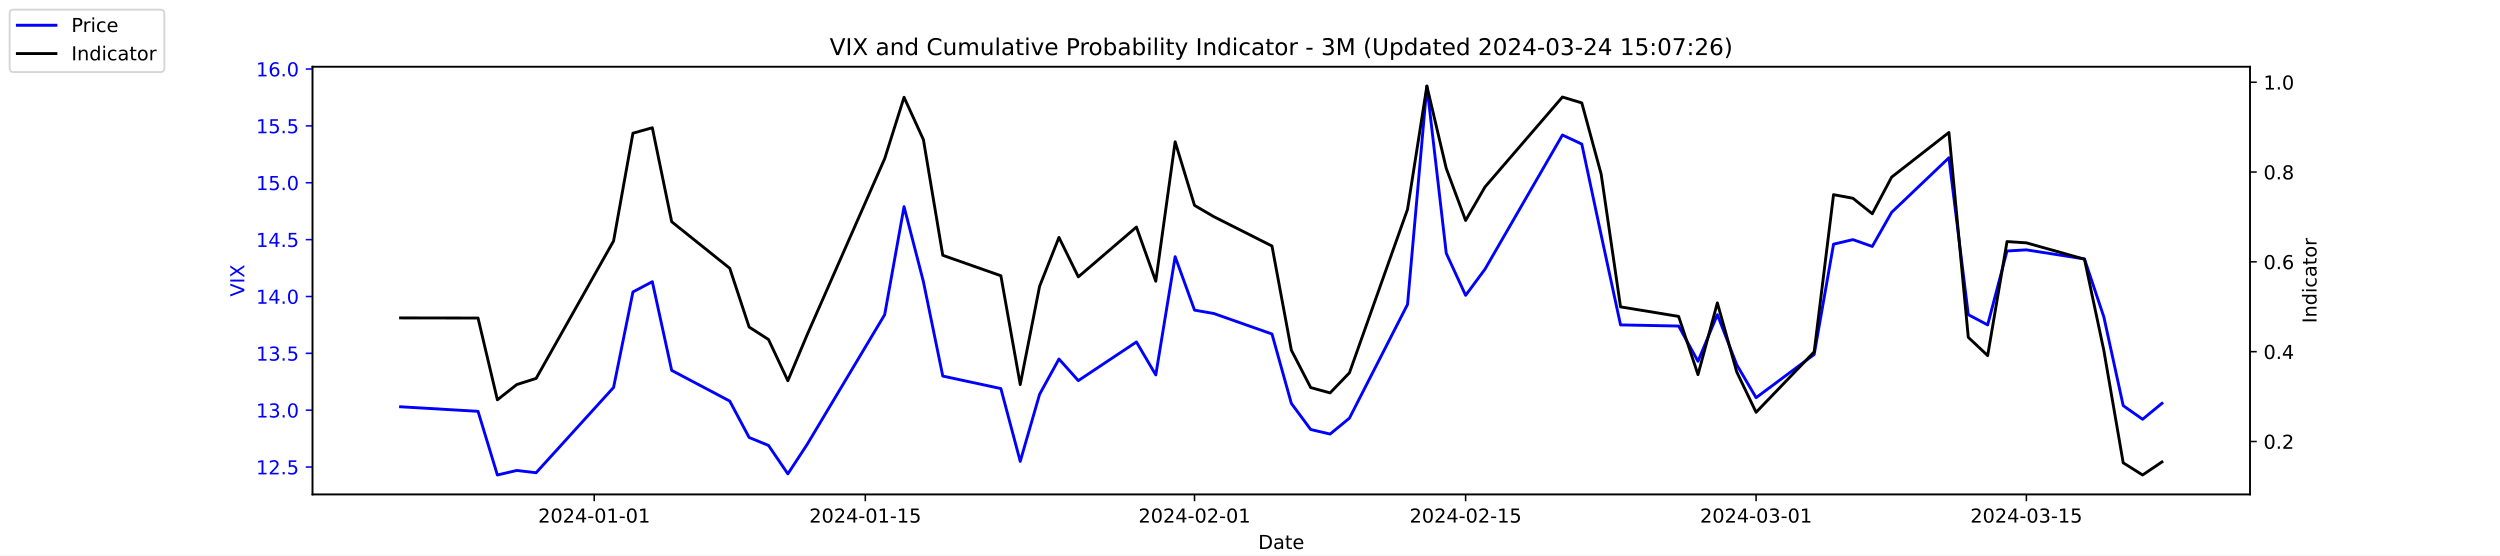
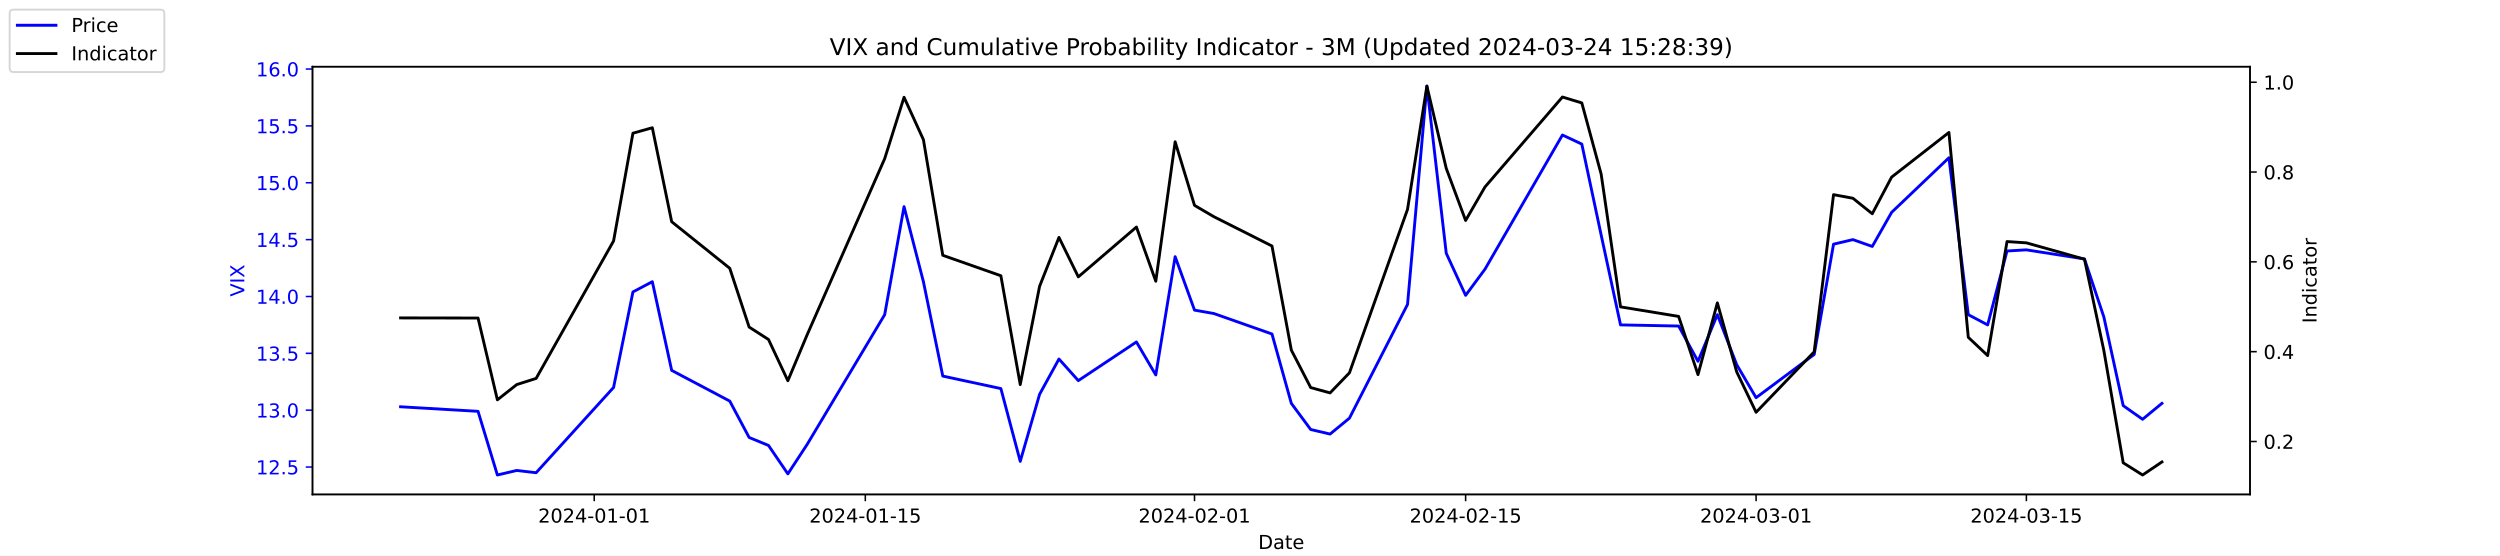
<svg xmlns="http://www.w3.org/2000/svg" xmlns:xlink="http://www.w3.org/1999/xlink" width="1296pt" height="288pt" viewBox="0 0 1296 288" version="1.1">
  <defs>
    <style type="text/css">*{stroke-linejoin: round; stroke-linecap: butt}</style>
  </defs>
  <g id="figure_1">
    <g id="patch_1">
      <path d="M 0 288  L 1296 288  L 1296 0  L 0 0  z " style="fill: #ffffff" />
    </g>
    <g id="axes_1">
      <g id="patch_2">
        <path d="M 162 256.32  L 1166.4 256.32  L 1166.4 34.56  L 162 34.56  z " style="fill: #ffffff" />
      </g>
      <g id="matplotlib.axis_1">
        <g id="xtick_1">
          <g id="line2d_1">
            <defs>
-               <path id="m51c2c0b594" d="M 0 0  L 0 3.5  " style="stroke: #000000; stroke-width: 0.8" />
+               <path id="m10d0d2187f" d="M 0 0  L 0 3.5  " style="stroke: #000000; stroke-width: 0.8" />
            </defs>
            <g>
-               <use xlink:href="#m51c2c0b594" x="308.04" y="256.32" style="stroke: #000000; stroke-width: 0.8" />
+               <use xlink:href="#m10d0d2187f" x="308.04" y="256.32" style="stroke: #000000; stroke-width: 0.8" />
            </g>
          </g>
          <g id="text_1">
            <g transform="translate(278.9824 270.9184) scale(0.1 -0.1)">
              <defs>
                <path id="DejaVuSans-32" d="M 1228 531  L 3431 531  L 3431 0  L 469 0  L 469 531  Q 828 903 1448 1529  Q 2069 2156 2228 2338  Q 2531 2678 2651 2914  Q 2772 3150 2772 3378  Q 2772 3750 2511 3984  Q 2250 4219 1831 4219  Q 1534 4219 1204 4116  Q 875 4013 500 3803  L 500 4441  Q 881 4594 1212 4672  Q 1544 4750 1819 4750  Q 2544 4750 2975 4387  Q 3406 4025 3406 3419  Q 3406 3131 3298 2873  Q 3191 2616 2906 2266  Q 2828 2175 2409 1742  Q 1991 1309 1228 531  z " transform="scale(0.015625)" />
                <path id="DejaVuSans-30" d="M 2034 4250  Q 1547 4250 1301 3770  Q 1056 3291 1056 2328  Q 1056 1369 1301 889  Q 1547 409 2034 409  Q 2525 409 2770 889  Q 3016 1369 3016 2328  Q 3016 3291 2770 3770  Q 2525 4250 2034 4250  z M 2034 4750  Q 2819 4750 3233 4129  Q 3647 3509 3647 2328  Q 3647 1150 3233 529  Q 2819 -91 2034 -91  Q 1250 -91 836 529  Q 422 1150 422 2328  Q 422 3509 836 4129  Q 1250 4750 2034 4750  z " transform="scale(0.015625)" />
                <path id="DejaVuSans-34" d="M 2419 4116  L 825 1625  L 2419 1625  L 2419 4116  z M 2253 4666  L 3047 4666  L 3047 1625  L 3713 1625  L 3713 1100  L 3047 1100  L 3047 0  L 2419 0  L 2419 1100  L 313 1100  L 313 1709  L 2253 4666  z " transform="scale(0.015625)" />
                <path id="DejaVuSans-2d" d="M 313 2009  L 1997 2009  L 1997 1497  L 313 1497  L 313 2009  z " transform="scale(0.015625)" />
                <path id="DejaVuSans-31" d="M 794 531  L 1825 531  L 1825 4091  L 703 3866  L 703 4441  L 1819 4666  L 2450 4666  L 2450 531  L 3481 531  L 3481 0  L 794 0  L 794 531  z " transform="scale(0.015625)" />
              </defs>
              <use xlink:href="#DejaVuSans-32" />
              <use xlink:href="#DejaVuSans-30" x="63.623" />
              <use xlink:href="#DejaVuSans-32" x="127.246" />
              <use xlink:href="#DejaVuSans-34" x="190.869" />
              <use xlink:href="#DejaVuSans-2d" x="254.492" />
              <use xlink:href="#DejaVuSans-30" x="290.576" />
              <use xlink:href="#DejaVuSans-31" x="354.199" />
              <use xlink:href="#DejaVuSans-2d" x="417.822" />
              <use xlink:href="#DejaVuSans-30" x="453.906" />
              <use xlink:href="#DejaVuSans-31" x="517.529" />
            </g>
          </g>
        </g>
        <g id="xtick_2">
          <g id="line2d_2">
            <g>
-               <use xlink:href="#m51c2c0b594" x="448.58" y="256.32" style="stroke: #000000; stroke-width: 0.8" />
+               <use xlink:href="#m10d0d2187f" x="448.58" y="256.32" style="stroke: #000000; stroke-width: 0.8" />
            </g>
          </g>
          <g id="text_2">
            <g transform="translate(419.5222 270.9184) scale(0.1 -0.1)">
              <defs>
                <path id="DejaVuSans-35" d="M 691 4666  L 3169 4666  L 3169 4134  L 1269 4134  L 1269 2991  Q 1406 3038 1543 3061  Q 1681 3084 1819 3084  Q 2600 3084 3056 2656  Q 3513 2228 3513 1497  Q 3513 744 3044 326  Q 2575 -91 1722 -91  Q 1428 -91 1123 -41  Q 819 9 494 109  L 494 744  Q 775 591 1075 516  Q 1375 441 1709 441  Q 2250 441 2565 725  Q 2881 1009 2881 1497  Q 2881 1984 2565 2268  Q 2250 2553 1709 2553  Q 1456 2553 1204 2497  Q 953 2441 691 2322  L 691 4666  z " transform="scale(0.015625)" />
              </defs>
              <use xlink:href="#DejaVuSans-32" />
              <use xlink:href="#DejaVuSans-30" x="63.623" />
              <use xlink:href="#DejaVuSans-32" x="127.246" />
              <use xlink:href="#DejaVuSans-34" x="190.869" />
              <use xlink:href="#DejaVuSans-2d" x="254.492" />
              <use xlink:href="#DejaVuSans-30" x="290.576" />
              <use xlink:href="#DejaVuSans-31" x="354.199" />
              <use xlink:href="#DejaVuSans-2d" x="417.822" />
              <use xlink:href="#DejaVuSans-31" x="453.906" />
              <use xlink:href="#DejaVuSans-35" x="517.529" />
            </g>
          </g>
        </g>
        <g id="xtick_3">
          <g id="line2d_3">
            <g>
-               <use xlink:href="#m51c2c0b594" x="619.236" y="256.32" style="stroke: #000000; stroke-width: 0.8" />
+               <use xlink:href="#m10d0d2187f" x="619.236" y="256.32" style="stroke: #000000; stroke-width: 0.8" />
            </g>
          </g>
          <g id="text_3">
            <g transform="translate(590.1778 270.9184) scale(0.1 -0.1)">
              <use xlink:href="#DejaVuSans-32" />
              <use xlink:href="#DejaVuSans-30" x="63.623" />
              <use xlink:href="#DejaVuSans-32" x="127.246" />
              <use xlink:href="#DejaVuSans-34" x="190.869" />
              <use xlink:href="#DejaVuSans-2d" x="254.492" />
              <use xlink:href="#DejaVuSans-30" x="290.576" />
              <use xlink:href="#DejaVuSans-32" x="354.199" />
              <use xlink:href="#DejaVuSans-2d" x="417.822" />
              <use xlink:href="#DejaVuSans-30" x="453.906" />
              <use xlink:href="#DejaVuSans-31" x="517.529" />
            </g>
          </g>
        </g>
        <g id="xtick_4">
          <g id="line2d_4">
            <g>
-               <use xlink:href="#m51c2c0b594" x="759.775" y="256.32" style="stroke: #000000; stroke-width: 0.8" />
+               <use xlink:href="#m10d0d2187f" x="759.775" y="256.32" style="stroke: #000000; stroke-width: 0.8" />
            </g>
          </g>
          <g id="text_4">
            <g transform="translate(730.7177 270.9184) scale(0.1 -0.1)">
              <use xlink:href="#DejaVuSans-32" />
              <use xlink:href="#DejaVuSans-30" x="63.623" />
              <use xlink:href="#DejaVuSans-32" x="127.246" />
              <use xlink:href="#DejaVuSans-34" x="190.869" />
              <use xlink:href="#DejaVuSans-2d" x="254.492" />
              <use xlink:href="#DejaVuSans-30" x="290.576" />
              <use xlink:href="#DejaVuSans-32" x="354.199" />
              <use xlink:href="#DejaVuSans-2d" x="417.822" />
              <use xlink:href="#DejaVuSans-31" x="453.906" />
              <use xlink:href="#DejaVuSans-35" x="517.529" />
            </g>
          </g>
        </g>
        <g id="xtick_5">
          <g id="line2d_5">
            <g>
-               <use xlink:href="#m51c2c0b594" x="910.354" y="256.32" style="stroke: #000000; stroke-width: 0.8" />
+               <use xlink:href="#m10d0d2187f" x="910.354" y="256.32" style="stroke: #000000; stroke-width: 0.8" />
            </g>
          </g>
          <g id="text_5">
            <g transform="translate(881.2961 270.9184) scale(0.1 -0.1)">
              <defs>
                <path id="DejaVuSans-33" d="M 2597 2516  Q 3050 2419 3304 2112  Q 3559 1806 3559 1356  Q 3559 666 3084 287  Q 2609 -91 1734 -91  Q 1441 -91 1130 -33  Q 819 25 488 141  L 488 750  Q 750 597 1062 519  Q 1375 441 1716 441  Q 2309 441 2620 675  Q 2931 909 2931 1356  Q 2931 1769 2642 2001  Q 2353 2234 1838 2234  L 1294 2234  L 1294 2753  L 1863 2753  Q 2328 2753 2575 2939  Q 2822 3125 2822 3475  Q 2822 3834 2567 4026  Q 2313 4219 1838 4219  Q 1578 4219 1281 4162  Q 984 4106 628 3988  L 628 4550  Q 988 4650 1302 4700  Q 1616 4750 1894 4750  Q 2613 4750 3031 4423  Q 3450 4097 3450 3541  Q 3450 3153 3228 2886  Q 3006 2619 2597 2516  z " transform="scale(0.015625)" />
              </defs>
              <use xlink:href="#DejaVuSans-32" />
              <use xlink:href="#DejaVuSans-30" x="63.623" />
              <use xlink:href="#DejaVuSans-32" x="127.246" />
              <use xlink:href="#DejaVuSans-34" x="190.869" />
              <use xlink:href="#DejaVuSans-2d" x="254.492" />
              <use xlink:href="#DejaVuSans-30" x="290.576" />
              <use xlink:href="#DejaVuSans-33" x="354.199" />
              <use xlink:href="#DejaVuSans-2d" x="417.822" />
              <use xlink:href="#DejaVuSans-30" x="453.906" />
              <use xlink:href="#DejaVuSans-31" x="517.529" />
            </g>
          </g>
        </g>
        <g id="xtick_6">
          <g id="line2d_6">
            <g>
-               <use xlink:href="#m51c2c0b594" x="1050.476" y="256.32" style="stroke: #000000; stroke-width: 0.8" />
+               <use xlink:href="#m10d0d2187f" x="1050.476" y="256.32" style="stroke: #000000; stroke-width: 0.8" />
            </g>
          </g>
          <g id="text_6">
            <g transform="translate(1021.418 270.9184) scale(0.1 -0.1)">
              <use xlink:href="#DejaVuSans-32" />
              <use xlink:href="#DejaVuSans-30" x="63.623" />
              <use xlink:href="#DejaVuSans-32" x="127.246" />
              <use xlink:href="#DejaVuSans-34" x="190.869" />
              <use xlink:href="#DejaVuSans-2d" x="254.492" />
              <use xlink:href="#DejaVuSans-30" x="290.576" />
              <use xlink:href="#DejaVuSans-33" x="354.199" />
              <use xlink:href="#DejaVuSans-2d" x="417.822" />
              <use xlink:href="#DejaVuSans-31" x="453.906" />
              <use xlink:href="#DejaVuSans-35" x="517.529" />
            </g>
          </g>
        </g>
        <g id="text_7">
          <g transform="translate(652.2492 284.5966) scale(0.1 -0.1)">
            <defs>
              <path id="DejaVuSans-44" d="M 1259 4147  L 1259 519  L 2022 519  Q 2988 519 3436 956  Q 3884 1394 3884 2338  Q 3884 3275 3436 3711  Q 2988 4147 2022 4147  L 1259 4147  z M 628 4666  L 1925 4666  Q 3281 4666 3915 4102  Q 4550 3538 4550 2338  Q 4550 1131 3912 565  Q 3275 0 1925 0  L 628 0  L 628 4666  z " transform="scale(0.015625)" />
              <path id="DejaVuSans-61" d="M 2194 1759  Q 1497 1759 1228 1600  Q 959 1441 959 1056  Q 959 750 1161 570  Q 1363 391 1709 391  Q 2188 391 2477 730  Q 2766 1069 2766 1631  L 2766 1759  L 2194 1759  z M 3341 1997  L 3341 0  L 2766 0  L 2766 531  Q 2569 213 2275 61  Q 1981 -91 1556 -91  Q 1019 -91 701 211  Q 384 513 384 1019  Q 384 1609 779 1909  Q 1175 2209 1959 2209  L 2766 2209  L 2766 2266  Q 2766 2663 2505 2880  Q 2244 3097 1772 3097  Q 1472 3097 1187 3025  Q 903 2953 641 2809  L 641 3341  Q 956 3463 1253 3523  Q 1550 3584 1831 3584  Q 2591 3584 2966 3190  Q 3341 2797 3341 1997  z " transform="scale(0.015625)" />
              <path id="DejaVuSans-74" d="M 1172 4494  L 1172 3500  L 2356 3500  L 2356 3053  L 1172 3053  L 1172 1153  Q 1172 725 1289 603  Q 1406 481 1766 481  L 2356 481  L 2356 0  L 1766 0  Q 1100 0 847 248  Q 594 497 594 1153  L 594 3053  L 172 3053  L 172 3500  L 594 3500  L 594 4494  L 1172 4494  z " transform="scale(0.015625)" />
              <path id="DejaVuSans-65" d="M 3597 1894  L 3597 1613  L 953 1613  Q 991 1019 1311 708  Q 1631 397 2203 397  Q 2534 397 2845 478  Q 3156 559 3463 722  L 3463 178  Q 3153 47 2828 -22  Q 2503 -91 2169 -91  Q 1331 -91 842 396  Q 353 884 353 1716  Q 353 2575 817 3079  Q 1281 3584 2069 3584  Q 2775 3584 3186 3129  Q 3597 2675 3597 1894  z M 3022 2063  Q 3016 2534 2758 2815  Q 2500 3097 2075 3097  Q 1594 3097 1305 2825  Q 1016 2553 972 2059  L 3022 2063  z " transform="scale(0.015625)" />
            </defs>
            <use xlink:href="#DejaVuSans-44" />
            <use xlink:href="#DejaVuSans-61" x="77.002" />
            <use xlink:href="#DejaVuSans-74" x="138.281" />
            <use xlink:href="#DejaVuSans-65" x="177.49" />
          </g>
        </g>
      </g>
      <g id="matplotlib.axis_2">
        <g id="ytick_1">
          <g id="line2d_7">
            <defs>
-               <path id="m6d474b24d9" d="M 0 0  L -3.5 0  " style="stroke: #0000ff; stroke-width: 0.8" />
+               <path id="mc0457755f4" d="M 0 0  L -3.5 0  " style="stroke: #0000ff; stroke-width: 0.8" />
            </defs>
            <g>
-               <use xlink:href="#m6d474b24d9" x="162" y="242.114" style="fill: #0000ff; stroke: #0000ff; stroke-width: 0.8" />
+               <use xlink:href="#mc0457755f4" x="162" y="242.114" style="fill: #0000ff; stroke: #0000ff; stroke-width: 0.8" />
            </g>
          </g>
          <g id="text_8">
            <g style="fill: #0000ff" transform="translate(132.7344 245.9129) scale(0.1 -0.1)">
              <defs>
                <path id="DejaVuSans-2e" d="M 684 794  L 1344 794  L 1344 0  L 684 0  L 684 794  z " transform="scale(0.015625)" />
              </defs>
              <use xlink:href="#DejaVuSans-31" />
              <use xlink:href="#DejaVuSans-32" x="63.623" />
              <use xlink:href="#DejaVuSans-2e" x="127.246" />
              <use xlink:href="#DejaVuSans-35" x="159.033" />
            </g>
          </g>
        </g>
        <g id="ytick_2">
          <g id="line2d_8">
            <g>
-               <use xlink:href="#m6d474b24d9" x="162" y="212.64" style="fill: #0000ff; stroke: #0000ff; stroke-width: 0.8" />
+               <use xlink:href="#mc0457755f4" x="162" y="212.64" style="fill: #0000ff; stroke: #0000ff; stroke-width: 0.8" />
            </g>
          </g>
          <g id="text_9">
            <g style="fill: #0000ff" transform="translate(132.7344 216.4392) scale(0.1 -0.1)">
              <use xlink:href="#DejaVuSans-31" />
              <use xlink:href="#DejaVuSans-33" x="63.623" />
              <use xlink:href="#DejaVuSans-2e" x="127.246" />
              <use xlink:href="#DejaVuSans-30" x="159.033" />
            </g>
          </g>
        </g>
        <g id="ytick_3">
          <g id="line2d_9">
            <g>
-               <use xlink:href="#m6d474b24d9" x="162" y="183.166" style="fill: #0000ff; stroke: #0000ff; stroke-width: 0.8" />
+               <use xlink:href="#mc0457755f4" x="162" y="183.166" style="fill: #0000ff; stroke: #0000ff; stroke-width: 0.8" />
            </g>
          </g>
          <g id="text_10">
            <g style="fill: #0000ff" transform="translate(132.7344 186.9656) scale(0.1 -0.1)">
              <use xlink:href="#DejaVuSans-31" />
              <use xlink:href="#DejaVuSans-33" x="63.623" />
              <use xlink:href="#DejaVuSans-2e" x="127.246" />
              <use xlink:href="#DejaVuSans-35" x="159.033" />
            </g>
          </g>
        </g>
        <g id="ytick_4">
          <g id="line2d_10">
            <g>
-               <use xlink:href="#m6d474b24d9" x="162" y="153.693" style="fill: #0000ff; stroke: #0000ff; stroke-width: 0.8" />
+               <use xlink:href="#mc0457755f4" x="162" y="153.693" style="fill: #0000ff; stroke: #0000ff; stroke-width: 0.8" />
            </g>
          </g>
          <g id="text_11">
            <g style="fill: #0000ff" transform="translate(132.7344 157.4919) scale(0.1 -0.1)">
              <use xlink:href="#DejaVuSans-31" />
              <use xlink:href="#DejaVuSans-34" x="63.623" />
              <use xlink:href="#DejaVuSans-2e" x="127.246" />
              <use xlink:href="#DejaVuSans-30" x="159.033" />
            </g>
          </g>
        </g>
        <g id="ytick_5">
          <g id="line2d_11">
            <g>
-               <use xlink:href="#m6d474b24d9" x="162" y="124.219" style="fill: #0000ff; stroke: #0000ff; stroke-width: 0.8" />
+               <use xlink:href="#mc0457755f4" x="162" y="124.219" style="fill: #0000ff; stroke: #0000ff; stroke-width: 0.8" />
            </g>
          </g>
          <g id="text_12">
            <g style="fill: #0000ff" transform="translate(132.7344 128.0182) scale(0.1 -0.1)">
              <use xlink:href="#DejaVuSans-31" />
              <use xlink:href="#DejaVuSans-34" x="63.623" />
              <use xlink:href="#DejaVuSans-2e" x="127.246" />
              <use xlink:href="#DejaVuSans-35" x="159.033" />
            </g>
          </g>
        </g>
        <g id="ytick_6">
          <g id="line2d_12">
            <g>
-               <use xlink:href="#m6d474b24d9" x="162" y="94.745" style="fill: #0000ff; stroke: #0000ff; stroke-width: 0.8" />
+               <use xlink:href="#mc0457755f4" x="162" y="94.745" style="fill: #0000ff; stroke: #0000ff; stroke-width: 0.8" />
            </g>
          </g>
          <g id="text_13">
            <g style="fill: #0000ff" transform="translate(132.7344 98.5445) scale(0.1 -0.1)">
              <use xlink:href="#DejaVuSans-31" />
              <use xlink:href="#DejaVuSans-35" x="63.623" />
              <use xlink:href="#DejaVuSans-2e" x="127.246" />
              <use xlink:href="#DejaVuSans-30" x="159.033" />
            </g>
          </g>
        </g>
        <g id="ytick_7">
          <g id="line2d_13">
            <g>
-               <use xlink:href="#m6d474b24d9" x="162" y="65.272" style="fill: #0000ff; stroke: #0000ff; stroke-width: 0.8" />
+               <use xlink:href="#mc0457755f4" x="162" y="65.272" style="fill: #0000ff; stroke: #0000ff; stroke-width: 0.8" />
            </g>
          </g>
          <g id="text_14">
            <g style="fill: #0000ff" transform="translate(132.7344 69.07082) scale(0.1 -0.1)">
              <use xlink:href="#DejaVuSans-31" />
              <use xlink:href="#DejaVuSans-35" x="63.623" />
              <use xlink:href="#DejaVuSans-2e" x="127.246" />
              <use xlink:href="#DejaVuSans-35" x="159.033" />
            </g>
          </g>
        </g>
        <g id="ytick_8">
          <g id="line2d_14">
            <g>
-               <use xlink:href="#m6d474b24d9" x="162" y="35.798" style="fill: #0000ff; stroke: #0000ff; stroke-width: 0.8" />
+               <use xlink:href="#mc0457755f4" x="162" y="35.798" style="fill: #0000ff; stroke: #0000ff; stroke-width: 0.8" />
            </g>
          </g>
          <g id="text_15">
            <g style="fill: #0000ff" transform="translate(132.7344 39.59714) scale(0.1 -0.1)">
              <defs>
                <path id="DejaVuSans-36" d="M 2113 2584  Q 1688 2584 1439 2293  Q 1191 2003 1191 1497  Q 1191 994 1439 701  Q 1688 409 2113 409  Q 2538 409 2786 701  Q 3034 994 3034 1497  Q 3034 2003 2786 2293  Q 2538 2584 2113 2584  z M 3366 4563  L 3366 3988  Q 3128 4100 2886 4159  Q 2644 4219 2406 4219  Q 1781 4219 1451 3797  Q 1122 3375 1075 2522  Q 1259 2794 1537 2939  Q 1816 3084 2150 3084  Q 2853 3084 3261 2657  Q 3669 2231 3669 1497  Q 3669 778 3244 343  Q 2819 -91 2113 -91  Q 1303 -91 875 529  Q 447 1150 447 2328  Q 447 3434 972 4092  Q 1497 4750 2381 4750  Q 2619 4750 2861 4703  Q 3103 4656 3366 4563  z " transform="scale(0.015625)" />
              </defs>
              <use xlink:href="#DejaVuSans-31" />
              <use xlink:href="#DejaVuSans-36" x="63.623" />
              <use xlink:href="#DejaVuSans-2e" x="127.246" />
              <use xlink:href="#DejaVuSans-30" x="159.033" />
            </g>
          </g>
        </g>
        <g id="text_16">
          <g style="fill: #0000ff" transform="translate(126.6547 153.7603) rotate(-90) scale(0.1 -0.1)">
            <defs>
              <path id="DejaVuSans-56" d="M 1831 0  L 50 4666  L 709 4666  L 2188 738  L 3669 4666  L 4325 4666  L 2547 0  L 1831 0  z " transform="scale(0.015625)" />
              <path id="DejaVuSans-49" d="M 628 4666  L 1259 4666  L 1259 0  L 628 0  L 628 4666  z " transform="scale(0.015625)" />
              <path id="DejaVuSans-58" d="M 403 4666  L 1081 4666  L 2241 2931  L 3406 4666  L 4084 4666  L 2584 2425  L 4184 0  L 3506 0  L 2194 1984  L 872 0  L 191 0  L 1856 2491  L 403 4666  z " transform="scale(0.015625)" />
            </defs>
            <use xlink:href="#DejaVuSans-56" />
            <use xlink:href="#DejaVuSans-49" x="68.408" />
            <use xlink:href="#DejaVuSans-58" x="97.9" />
          </g>
        </g>
      </g>
      <g id="line2d_15">
-         <path d="M 207.655 210.872  L 247.809 213.23  L 257.847 246.24  L 267.886 243.882  L 277.924 245.061  L 318.079 200.851  L 328.117 151.335  L 338.156 146.029  L 348.194 192.008  L 378.31 207.924  L 388.349 226.787  L 398.387 230.914  L 408.426 245.651  L 418.464 230.324  L 458.619 163.124  L 468.657 107.124  L 478.696 146.029  L 488.734 194.956  L 518.85 201.44  L 528.889 239.166  L 538.927 204.387  L 548.966 186.114  L 559.004 197.314  L 589.12 177.272  L 599.158 194.366  L 609.197 133.061  L 619.236 160.766  L 629.274 162.535  L 659.39 173.145  L 669.428 209.103  L 679.467 222.661  L 689.506 225.019  L 699.544 216.766  L 729.66 157.819  L 739.698 44.64  L 749.737 131.293  L 759.775 153.103  L 769.814 139.545  L 809.968 69.987  L 820.007 74.703  L 830.045 121.861  L 840.084 168.429  L 870.2 169.019  L 880.238 187.293  L 890.277 163.124  L 900.315 189.061  L 910.354 206.156  L 940.47 183.756  L 950.508 126.577  L 960.547 124.219  L 970.585 127.756  L 980.624 110.072  L 1010.321 81.777  L 1020.36 163.124  L 1030.398 168.429  L 1040.437 130.114  L 1050.476 129.524  L 1080.591 134.24  L 1090.63 164.303  L 1100.668 210.282  L 1110.707 217.356  L 1120.745 209.103  " clip-path="url(#p64a137b10e)" style="fill: none; stroke: #0000ff; stroke-width: 1.5; stroke-linecap: square" />
+         <path d="M 207.655 210.872  L 247.809 213.23  L 257.847 246.24  L 267.886 243.882  L 277.924 245.061  L 318.079 200.851  L 328.117 151.335  L 338.156 146.029  L 348.194 192.008  L 378.31 207.924  L 388.349 226.787  L 398.387 230.914  L 408.426 245.651  L 418.464 230.324  L 458.619 163.124  L 468.657 107.124  L 478.696 146.029  L 488.734 194.956  L 518.85 201.44  L 528.889 239.166  L 538.927 204.387  L 548.966 186.114  L 559.004 197.314  L 589.12 177.272  L 599.158 194.366  L 609.197 133.061  L 619.236 160.766  L 629.274 162.535  L 659.39 173.145  L 669.428 209.103  L 679.467 222.661  L 689.506 225.019  L 699.544 216.766  L 729.66 157.819  L 739.698 44.64  L 749.737 131.293  L 759.775 153.103  L 769.814 139.545  L 809.968 69.987  L 820.007 74.703  L 830.045 121.861  L 840.084 168.429  L 870.2 169.019  L 880.238 187.293  L 890.277 163.124  L 900.315 189.061  L 910.354 206.156  L 940.47 183.756  L 950.508 126.577  L 960.547 124.219  L 970.585 127.756  L 980.624 110.072  L 1010.321 81.777  L 1020.36 163.124  L 1030.398 168.429  L 1040.437 130.114  L 1050.476 129.524  L 1080.591 134.24  L 1090.63 164.303  L 1100.668 210.282  L 1110.707 217.356  L 1120.745 209.103  " clip-path="url(#p6d817f149a)" style="fill: none; stroke: #0000ff; stroke-width: 1.5; stroke-linecap: square" />
      </g>
      <g id="patch_3">
        <path d="M 162 256.32  L 162 34.56  " style="fill: none; stroke: #000000; stroke-width: 0.8; stroke-linejoin: miter; stroke-linecap: square" />
      </g>
      <g id="patch_4">
        <path d="M 1166.4 256.32  L 1166.4 34.56  " style="fill: none; stroke: #000000; stroke-width: 0.8; stroke-linejoin: miter; stroke-linecap: square" />
      </g>
      <g id="patch_5">
        <path d="M 162 256.32  L 1166.4 256.32  " style="fill: none; stroke: #000000; stroke-width: 0.8; stroke-linejoin: miter; stroke-linecap: square" />
      </g>
      <g id="patch_6">
        <path d="M 162 34.56  L 1166.4 34.56  " style="fill: none; stroke: #000000; stroke-width: 0.8; stroke-linejoin: miter; stroke-linecap: square" />
      </g>
    </g>
    <g id="axes_2">
      <g id="matplotlib.axis_3">
        <g id="ytick_9">
          <g id="line2d_16">
            <defs>
-               <path id="m6a8620c539" d="M 0 0  L 3.5 0  " style="stroke: #000000; stroke-width: 0.8" />
+               <path id="mb90a4ad8b2" d="M 0 0  L 3.5 0  " style="stroke: #000000; stroke-width: 0.8" />
            </defs>
            <g>
-               <use xlink:href="#m6a8620c539" x="1166.4" y="228.861" style="stroke: #000000; stroke-width: 0.8" />
+               <use xlink:href="#mb90a4ad8b2" x="1166.4" y="228.861" style="stroke: #000000; stroke-width: 0.8" />
            </g>
          </g>
          <g id="text_17">
            <g transform="translate(1173.4 232.6604) scale(0.1 -0.1)">
              <use xlink:href="#DejaVuSans-30" />
              <use xlink:href="#DejaVuSans-2e" x="63.623" />
              <use xlink:href="#DejaVuSans-32" x="95.41" />
            </g>
          </g>
        </g>
        <g id="ytick_10">
          <g id="line2d_17">
            <g>
-               <use xlink:href="#m6a8620c539" x="1166.4" y="182.303" style="stroke: #000000; stroke-width: 0.8" />
+               <use xlink:href="#mb90a4ad8b2" x="1166.4" y="182.303" style="stroke: #000000; stroke-width: 0.8" />
            </g>
          </g>
          <g id="text_18">
            <g transform="translate(1173.4 186.1018) scale(0.1 -0.1)">
              <use xlink:href="#DejaVuSans-30" />
              <use xlink:href="#DejaVuSans-2e" x="63.623" />
              <use xlink:href="#DejaVuSans-34" x="95.41" />
            </g>
          </g>
        </g>
        <g id="ytick_11">
          <g id="line2d_18">
            <g>
-               <use xlink:href="#m6a8620c539" x="1166.4" y="135.744" style="stroke: #000000; stroke-width: 0.8" />
+               <use xlink:href="#mb90a4ad8b2" x="1166.4" y="135.744" style="stroke: #000000; stroke-width: 0.8" />
            </g>
          </g>
          <g id="text_19">
            <g transform="translate(1173.4 139.5431) scale(0.1 -0.1)">
              <use xlink:href="#DejaVuSans-30" />
              <use xlink:href="#DejaVuSans-2e" x="63.623" />
              <use xlink:href="#DejaVuSans-36" x="95.41" />
            </g>
          </g>
        </g>
        <g id="ytick_12">
          <g id="line2d_19">
            <g>
-               <use xlink:href="#m6a8620c539" x="1166.4" y="89.185" style="stroke: #000000; stroke-width: 0.8" />
+               <use xlink:href="#mb90a4ad8b2" x="1166.4" y="89.185" style="stroke: #000000; stroke-width: 0.8" />
            </g>
          </g>
          <g id="text_20">
            <g transform="translate(1173.4 92.98443) scale(0.1 -0.1)">
              <defs>
                <path id="DejaVuSans-38" d="M 2034 2216  Q 1584 2216 1326 1975  Q 1069 1734 1069 1313  Q 1069 891 1326 650  Q 1584 409 2034 409  Q 2484 409 2743 651  Q 3003 894 3003 1313  Q 3003 1734 2745 1975  Q 2488 2216 2034 2216  z M 1403 2484  Q 997 2584 770 2862  Q 544 3141 544 3541  Q 544 4100 942 4425  Q 1341 4750 2034 4750  Q 2731 4750 3128 4425  Q 3525 4100 3525 3541  Q 3525 3141 3298 2862  Q 3072 2584 2669 2484  Q 3125 2378 3379 2068  Q 3634 1759 3634 1313  Q 3634 634 3220 271  Q 2806 -91 2034 -91  Q 1263 -91 848 271  Q 434 634 434 1313  Q 434 1759 690 2068  Q 947 2378 1403 2484  z M 1172 3481  Q 1172 3119 1398 2916  Q 1625 2713 2034 2713  Q 2441 2713 2670 2916  Q 2900 3119 2900 3481  Q 2900 3844 2670 4047  Q 2441 4250 2034 4250  Q 1625 4250 1398 4047  Q 1172 3844 1172 3481  z " transform="scale(0.015625)" />
              </defs>
              <use xlink:href="#DejaVuSans-30" />
              <use xlink:href="#DejaVuSans-2e" x="63.623" />
              <use xlink:href="#DejaVuSans-38" x="95.41" />
            </g>
          </g>
        </g>
        <g id="ytick_13">
          <g id="line2d_20">
            <g>
-               <use xlink:href="#m6a8620c539" x="1166.4" y="42.627" style="stroke: #000000; stroke-width: 0.8" />
+               <use xlink:href="#mb90a4ad8b2" x="1166.4" y="42.627" style="stroke: #000000; stroke-width: 0.8" />
            </g>
          </g>
          <g id="text_21">
            <g transform="translate(1173.4 46.42577) scale(0.1 -0.1)">
              <use xlink:href="#DejaVuSans-31" />
              <use xlink:href="#DejaVuSans-2e" x="63.623" />
              <use xlink:href="#DejaVuSans-30" x="95.41" />
            </g>
          </g>
        </g>
        <g id="text_22">
          <g transform="translate(1200.902 167.5353) rotate(-90) scale(0.1 -0.1)">
            <defs>
              <path id="DejaVuSans-6e" d="M 3513 2113  L 3513 0  L 2938 0  L 2938 2094  Q 2938 2591 2744 2837  Q 2550 3084 2163 3084  Q 1697 3084 1428 2787  Q 1159 2491 1159 1978  L 1159 0  L 581 0  L 581 3500  L 1159 3500  L 1159 2956  Q 1366 3272 1645 3428  Q 1925 3584 2291 3584  Q 2894 3584 3203 3211  Q 3513 2838 3513 2113  z " transform="scale(0.015625)" />
              <path id="DejaVuSans-64" d="M 2906 2969  L 2906 4863  L 3481 4863  L 3481 0  L 2906 0  L 2906 525  Q 2725 213 2448 61  Q 2172 -91 1784 -91  Q 1150 -91 751 415  Q 353 922 353 1747  Q 353 2572 751 3078  Q 1150 3584 1784 3584  Q 2172 3584 2448 3432  Q 2725 3281 2906 2969  z M 947 1747  Q 947 1113 1208 752  Q 1469 391 1925 391  Q 2381 391 2643 752  Q 2906 1113 2906 1747  Q 2906 2381 2643 2742  Q 2381 3103 1925 3103  Q 1469 3103 1208 2742  Q 947 2381 947 1747  z " transform="scale(0.015625)" />
              <path id="DejaVuSans-69" d="M 603 3500  L 1178 3500  L 1178 0  L 603 0  L 603 3500  z M 603 4863  L 1178 4863  L 1178 4134  L 603 4134  L 603 4863  z " transform="scale(0.015625)" />
              <path id="DejaVuSans-63" d="M 3122 3366  L 3122 2828  Q 2878 2963 2633 3030  Q 2388 3097 2138 3097  Q 1578 3097 1268 2742  Q 959 2388 959 1747  Q 959 1106 1268 751  Q 1578 397 2138 397  Q 2388 397 2633 464  Q 2878 531 3122 666  L 3122 134  Q 2881 22 2623 -34  Q 2366 -91 2075 -91  Q 1284 -91 818 406  Q 353 903 353 1747  Q 353 2603 823 3093  Q 1294 3584 2113 3584  Q 2378 3584 2631 3529  Q 2884 3475 3122 3366  z " transform="scale(0.015625)" />
              <path id="DejaVuSans-6f" d="M 1959 3097  Q 1497 3097 1228 2736  Q 959 2375 959 1747  Q 959 1119 1226 758  Q 1494 397 1959 397  Q 2419 397 2687 759  Q 2956 1122 2956 1747  Q 2956 2369 2687 2733  Q 2419 3097 1959 3097  z M 1959 3584  Q 2709 3584 3137 3096  Q 3566 2609 3566 1747  Q 3566 888 3137 398  Q 2709 -91 1959 -91  Q 1206 -91 779 398  Q 353 888 353 1747  Q 353 2609 779 3096  Q 1206 3584 1959 3584  z " transform="scale(0.015625)" />
              <path id="DejaVuSans-72" d="M 2631 2963  Q 2534 3019 2420 3045  Q 2306 3072 2169 3072  Q 1681 3072 1420 2755  Q 1159 2438 1159 1844  L 1159 0  L 581 0  L 581 3500  L 1159 3500  L 1159 2956  Q 1341 3275 1631 3429  Q 1922 3584 2338 3584  Q 2397 3584 2469 3576  Q 2541 3569 2628 3553  L 2631 2963  z " transform="scale(0.015625)" />
            </defs>
            <use xlink:href="#DejaVuSans-49" />
            <use xlink:href="#DejaVuSans-6e" x="29.492" />
            <use xlink:href="#DejaVuSans-64" x="92.871" />
            <use xlink:href="#DejaVuSans-69" x="156.348" />
            <use xlink:href="#DejaVuSans-63" x="184.131" />
            <use xlink:href="#DejaVuSans-61" x="239.111" />
            <use xlink:href="#DejaVuSans-74" x="300.391" />
            <use xlink:href="#DejaVuSans-6f" x="339.6" />
            <use xlink:href="#DejaVuSans-72" x="400.781" />
          </g>
        </g>
      </g>
      <g id="line2d_21">
-         <path d="M 207.655 164.809  L 247.809 164.871  L 257.847 207.267  L 267.886 199.363  L 277.924 196.174  L 318.079 124.909  L 328.117 69.054  L 338.156 66.216  L 348.194 114.944  L 378.31 139.088  L 388.349 169.556  L 398.387 175.985  L 408.426 197.367  L 418.464 173.453  L 458.619 82.25  L 468.657 50.431  L 478.696 72.403  L 488.734 132.345  L 518.85 142.945  L 528.889 199.363  L 538.927 148.397  L 548.966 123.071  L 559.004 143.524  L 589.12 117.707  L 599.158 145.787  L 609.197 73.504  L 619.236 106.471  L 629.274 112.335  L 659.39 127.52  L 669.428 181.495  L 679.467 200.923  L 689.506 203.676  L 699.544 193.281  L 729.66 108.53  L 739.698 44.64  L 749.737 87.294  L 759.775 114.286  L 769.814 96.915  L 809.968 50.293  L 820.007 53.356  L 830.045 90.298  L 840.084 159.085  L 870.2 164.036  L 880.238 194.203  L 890.277 157.012  L 900.315 192.791  L 910.354 213.729  L 940.47 182.391  L 950.508 100.91  L 960.547 102.777  L 970.585 110.806  L 980.624 91.81  L 1010.321 68.668  L 1020.36 174.857  L 1030.398 184.334  L 1040.437 125.227  L 1050.476 125.892  L 1080.591 134.368  L 1090.63 181.671  L 1100.668 239.913  L 1110.707 246.24  L 1120.745 239.472  " clip-path="url(#p64a137b10e)" style="fill: none; stroke: #000000; stroke-width: 1.5; stroke-linecap: square" />
+         <path d="M 207.655 164.809  L 247.809 164.871  L 257.847 207.267  L 267.886 199.363  L 277.924 196.174  L 318.079 124.909  L 328.117 69.054  L 338.156 66.216  L 348.194 114.944  L 378.31 139.088  L 388.349 169.556  L 398.387 175.985  L 408.426 197.367  L 418.464 173.453  L 458.619 82.25  L 468.657 50.431  L 478.696 72.403  L 488.734 132.345  L 518.85 142.945  L 528.889 199.363  L 538.927 148.397  L 548.966 123.071  L 559.004 143.524  L 589.12 117.707  L 599.158 145.787  L 609.197 73.504  L 619.236 106.471  L 629.274 112.335  L 659.39 127.52  L 669.428 181.495  L 679.467 200.923  L 689.506 203.676  L 699.544 193.281  L 729.66 108.53  L 739.698 44.64  L 749.737 87.294  L 759.775 114.286  L 769.814 96.915  L 809.968 50.293  L 820.007 53.356  L 830.045 90.298  L 840.084 159.085  L 870.2 164.036  L 880.238 194.203  L 890.277 157.012  L 900.315 192.791  L 910.354 213.729  L 940.47 182.391  L 950.508 100.91  L 960.547 102.777  L 970.585 110.806  L 980.624 91.81  L 1010.321 68.668  L 1020.36 174.857  L 1030.398 184.334  L 1040.437 125.227  L 1050.476 125.892  L 1080.591 134.368  L 1090.63 181.671  L 1100.668 239.913  L 1110.707 246.24  L 1120.745 239.472  " clip-path="url(#p6d817f149a)" style="fill: none; stroke: #000000; stroke-width: 1.5; stroke-linecap: square" />
      </g>
      <g id="patch_7">
        <path d="M 162 256.32  L 162 34.56  " style="fill: none; stroke: #000000; stroke-width: 0.8; stroke-linejoin: miter; stroke-linecap: square" />
      </g>
      <g id="patch_8">
        <path d="M 1166.4 256.32  L 1166.4 34.56  " style="fill: none; stroke: #000000; stroke-width: 0.8; stroke-linejoin: miter; stroke-linecap: square" />
      </g>
      <g id="patch_9">
        <path d="M 162 256.32  L 1166.4 256.32  " style="fill: none; stroke: #000000; stroke-width: 0.8; stroke-linejoin: miter; stroke-linecap: square" />
      </g>
      <g id="patch_10">
        <path d="M 162 34.56  L 1166.4 34.56  " style="fill: none; stroke: #000000; stroke-width: 0.8; stroke-linejoin: miter; stroke-linecap: square" />
      </g>
      <g id="text_23">
        <g transform="translate(430.0941 28.56) scale(0.12 -0.12)">
          <defs>
            <path id="DejaVuSans-20" transform="scale(0.015625)" />
            <path id="DejaVuSans-43" d="M 4122 4306  L 4122 3641  Q 3803 3938 3442 4084  Q 3081 4231 2675 4231  Q 1875 4231 1450 3742  Q 1025 3253 1025 2328  Q 1025 1406 1450 917  Q 1875 428 2675 428  Q 3081 428 3442 575  Q 3803 722 4122 1019  L 4122 359  Q 3791 134 3420 21  Q 3050 -91 2638 -91  Q 1578 -91 968 557  Q 359 1206 359 2328  Q 359 3453 968 4101  Q 1578 4750 2638 4750  Q 3056 4750 3426 4639  Q 3797 4528 4122 4306  z " transform="scale(0.015625)" />
            <path id="DejaVuSans-75" d="M 544 1381  L 544 3500  L 1119 3500  L 1119 1403  Q 1119 906 1312 657  Q 1506 409 1894 409  Q 2359 409 2629 706  Q 2900 1003 2900 1516  L 2900 3500  L 3475 3500  L 3475 0  L 2900 0  L 2900 538  Q 2691 219 2414 64  Q 2138 -91 1772 -91  Q 1169 -91 856 284  Q 544 659 544 1381  z M 1991 3584  L 1991 3584  z " transform="scale(0.015625)" />
            <path id="DejaVuSans-6d" d="M 3328 2828  Q 3544 3216 3844 3400  Q 4144 3584 4550 3584  Q 5097 3584 5394 3201  Q 5691 2819 5691 2113  L 5691 0  L 5113 0  L 5113 2094  Q 5113 2597 4934 2840  Q 4756 3084 4391 3084  Q 3944 3084 3684 2787  Q 3425 2491 3425 1978  L 3425 0  L 2847 0  L 2847 2094  Q 2847 2600 2669 2842  Q 2491 3084 2119 3084  Q 1678 3084 1418 2786  Q 1159 2488 1159 1978  L 1159 0  L 581 0  L 581 3500  L 1159 3500  L 1159 2956  Q 1356 3278 1631 3431  Q 1906 3584 2284 3584  Q 2666 3584 2933 3390  Q 3200 3197 3328 2828  z " transform="scale(0.015625)" />
            <path id="DejaVuSans-6c" d="M 603 4863  L 1178 4863  L 1178 0  L 603 0  L 603 4863  z " transform="scale(0.015625)" />
            <path id="DejaVuSans-76" d="M 191 3500  L 800 3500  L 1894 563  L 2988 3500  L 3597 3500  L 2284 0  L 1503 0  L 191 3500  z " transform="scale(0.015625)" />
            <path id="DejaVuSans-50" d="M 1259 4147  L 1259 2394  L 2053 2394  Q 2494 2394 2734 2622  Q 2975 2850 2975 3272  Q 2975 3691 2734 3919  Q 2494 4147 2053 4147  L 1259 4147  z M 628 4666  L 2053 4666  Q 2838 4666 3239 4311  Q 3641 3956 3641 3272  Q 3641 2581 3239 2228  Q 2838 1875 2053 1875  L 1259 1875  L 1259 0  L 628 0  L 628 4666  z " transform="scale(0.015625)" />
            <path id="DejaVuSans-62" d="M 3116 1747  Q 3116 2381 2855 2742  Q 2594 3103 2138 3103  Q 1681 3103 1420 2742  Q 1159 2381 1159 1747  Q 1159 1113 1420 752  Q 1681 391 2138 391  Q 2594 391 2855 752  Q 3116 1113 3116 1747  z M 1159 2969  Q 1341 3281 1617 3432  Q 1894 3584 2278 3584  Q 2916 3584 3314 3078  Q 3713 2572 3713 1747  Q 3713 922 3314 415  Q 2916 -91 2278 -91  Q 1894 -91 1617 61  Q 1341 213 1159 525  L 1159 0  L 581 0  L 581 4863  L 1159 4863  L 1159 2969  z " transform="scale(0.015625)" />
            <path id="DejaVuSans-79" d="M 2059 -325  Q 1816 -950 1584 -1140  Q 1353 -1331 966 -1331  L 506 -1331  L 506 -850  L 844 -850  Q 1081 -850 1212 -737  Q 1344 -625 1503 -206  L 1606 56  L 191 3500  L 800 3500  L 1894 763  L 2988 3500  L 3597 3500  L 2059 -325  z " transform="scale(0.015625)" />
            <path id="DejaVuSans-4d" d="M 628 4666  L 1569 4666  L 2759 1491  L 3956 4666  L 4897 4666  L 4897 0  L 4281 0  L 4281 4097  L 3078 897  L 2444 897  L 1241 4097  L 1241 0  L 628 0  L 628 4666  z " transform="scale(0.015625)" />
            <path id="DejaVuSans-28" d="M 1984 4856  Q 1566 4138 1362 3434  Q 1159 2731 1159 2009  Q 1159 1288 1364 580  Q 1569 -128 1984 -844  L 1484 -844  Q 1016 -109 783 600  Q 550 1309 550 2009  Q 550 2706 781 3412  Q 1013 4119 1484 4856  L 1984 4856  z " transform="scale(0.015625)" />
            <path id="DejaVuSans-55" d="M 556 4666  L 1191 4666  L 1191 1831  Q 1191 1081 1462 751  Q 1734 422 2344 422  Q 2950 422 3222 751  Q 3494 1081 3494 1831  L 3494 4666  L 4128 4666  L 4128 1753  Q 4128 841 3676 375  Q 3225 -91 2344 -91  Q 1459 -91 1007 375  Q 556 841 556 1753  L 556 4666  z " transform="scale(0.015625)" />
            <path id="DejaVuSans-70" d="M 1159 525  L 1159 -1331  L 581 -1331  L 581 3500  L 1159 3500  L 1159 2969  Q 1341 3281 1617 3432  Q 1894 3584 2278 3584  Q 2916 3584 3314 3078  Q 3713 2572 3713 1747  Q 3713 922 3314 415  Q 2916 -91 2278 -91  Q 1894 -91 1617 61  Q 1341 213 1159 525  z M 3116 1747  Q 3116 2381 2855 2742  Q 2594 3103 2138 3103  Q 1681 3103 1420 2742  Q 1159 2381 1159 1747  Q 1159 1113 1420 752  Q 1681 391 2138 391  Q 2594 391 2855 752  Q 3116 1113 3116 1747  z " transform="scale(0.015625)" />
            <path id="DejaVuSans-3a" d="M 750 794  L 1409 794  L 1409 0  L 750 0  L 750 794  z M 750 3309  L 1409 3309  L 1409 2516  L 750 2516  L 750 3309  z " transform="scale(0.015625)" />
-             <path id="DejaVuSans-37" d="M 525 4666  L 3525 4666  L 3525 4397  L 1831 0  L 1172 0  L 2766 4134  L 525 4134  L 525 4666  z " transform="scale(0.015625)" />
+             <path id="DejaVuSans-39" d="M 703 97  L 703 672  Q 941 559 1184 500  Q 1428 441 1663 441  Q 2288 441 2617 861  Q 2947 1281 2994 2138  Q 2813 1869 2534 1725  Q 2256 1581 1919 1581  Q 1219 1581 811 2004  Q 403 2428 403 3163  Q 403 3881 828 4315  Q 1253 4750 1959 4750  Q 2769 4750 3195 4129  Q 3622 3509 3622 2328  Q 3622 1225 3098 567  Q 2575 -91 1691 -91  Q 1453 -91 1209 -44  Q 966 3 703 97  z M 1959 2075  Q 2384 2075 2632 2365  Q 2881 2656 2881 3163  Q 2881 3666 2632 3958  Q 2384 4250 1959 4250  Q 1534 4250 1286 3958  Q 1038 3666 1038 3163  Q 1038 2656 1286 2365  Q 1534 2075 1959 2075  z " transform="scale(0.015625)" />
            <path id="DejaVuSans-29" d="M 513 4856  L 1013 4856  Q 1481 4119 1714 3412  Q 1947 2706 1947 2009  Q 1947 1309 1714 600  Q 1481 -109 1013 -844  L 513 -844  Q 928 -128 1133 580  Q 1338 1288 1338 2009  Q 1338 2731 1133 3434  Q 928 4138 513 4856  z " transform="scale(0.015625)" />
          </defs>
          <use xlink:href="#DejaVuSans-56" />
          <use xlink:href="#DejaVuSans-49" x="68.408" />
          <use xlink:href="#DejaVuSans-58" x="97.9" />
          <use xlink:href="#DejaVuSans-20" x="166.406" />
          <use xlink:href="#DejaVuSans-61" x="198.193" />
          <use xlink:href="#DejaVuSans-6e" x="259.473" />
          <use xlink:href="#DejaVuSans-64" x="322.852" />
          <use xlink:href="#DejaVuSans-20" x="386.328" />
          <use xlink:href="#DejaVuSans-43" x="418.115" />
          <use xlink:href="#DejaVuSans-75" x="487.939" />
          <use xlink:href="#DejaVuSans-6d" x="551.318" />
          <use xlink:href="#DejaVuSans-75" x="648.73" />
          <use xlink:href="#DejaVuSans-6c" x="712.109" />
          <use xlink:href="#DejaVuSans-61" x="739.893" />
          <use xlink:href="#DejaVuSans-74" x="801.172" />
          <use xlink:href="#DejaVuSans-69" x="840.381" />
          <use xlink:href="#DejaVuSans-76" x="868.164" />
          <use xlink:href="#DejaVuSans-65" x="927.344" />
          <use xlink:href="#DejaVuSans-20" x="988.867" />
          <use xlink:href="#DejaVuSans-50" x="1020.654" />
          <use xlink:href="#DejaVuSans-72" x="1079.207" />
          <use xlink:href="#DejaVuSans-6f" x="1118.07" />
          <use xlink:href="#DejaVuSans-62" x="1179.252" />
          <use xlink:href="#DejaVuSans-61" x="1242.729" />
          <use xlink:href="#DejaVuSans-62" x="1304.008" />
          <use xlink:href="#DejaVuSans-69" x="1367.484" />
          <use xlink:href="#DejaVuSans-6c" x="1395.268" />
          <use xlink:href="#DejaVuSans-69" x="1423.051" />
          <use xlink:href="#DejaVuSans-74" x="1450.834" />
          <use xlink:href="#DejaVuSans-79" x="1490.043" />
          <use xlink:href="#DejaVuSans-20" x="1549.223" />
          <use xlink:href="#DejaVuSans-49" x="1581.01" />
          <use xlink:href="#DejaVuSans-6e" x="1610.502" />
          <use xlink:href="#DejaVuSans-64" x="1673.881" />
          <use xlink:href="#DejaVuSans-69" x="1737.357" />
          <use xlink:href="#DejaVuSans-63" x="1765.141" />
          <use xlink:href="#DejaVuSans-61" x="1820.121" />
          <use xlink:href="#DejaVuSans-74" x="1881.4" />
          <use xlink:href="#DejaVuSans-6f" x="1920.609" />
          <use xlink:href="#DejaVuSans-72" x="1981.791" />
          <use xlink:href="#DejaVuSans-20" x="2022.904" />
          <use xlink:href="#DejaVuSans-2d" x="2054.691" />
          <use xlink:href="#DejaVuSans-20" x="2090.775" />
          <use xlink:href="#DejaVuSans-33" x="2122.562" />
          <use xlink:href="#DejaVuSans-4d" x="2186.186" />
          <use xlink:href="#DejaVuSans-20" x="2272.465" />
          <use xlink:href="#DejaVuSans-28" x="2304.252" />
          <use xlink:href="#DejaVuSans-55" x="2343.266" />
          <use xlink:href="#DejaVuSans-70" x="2416.459" />
          <use xlink:href="#DejaVuSans-64" x="2479.936" />
          <use xlink:href="#DejaVuSans-61" x="2543.412" />
          <use xlink:href="#DejaVuSans-74" x="2604.691" />
          <use xlink:href="#DejaVuSans-65" x="2643.9" />
          <use xlink:href="#DejaVuSans-64" x="2705.424" />
          <use xlink:href="#DejaVuSans-20" x="2768.9" />
          <use xlink:href="#DejaVuSans-32" x="2800.688" />
          <use xlink:href="#DejaVuSans-30" x="2864.311" />
          <use xlink:href="#DejaVuSans-32" x="2927.934" />
          <use xlink:href="#DejaVuSans-34" x="2991.557" />
          <use xlink:href="#DejaVuSans-2d" x="3055.18" />
          <use xlink:href="#DejaVuSans-30" x="3091.264" />
          <use xlink:href="#DejaVuSans-33" x="3154.887" />
          <use xlink:href="#DejaVuSans-2d" x="3218.51" />
          <use xlink:href="#DejaVuSans-32" x="3254.594" />
          <use xlink:href="#DejaVuSans-34" x="3318.217" />
          <use xlink:href="#DejaVuSans-20" x="3381.84" />
          <use xlink:href="#DejaVuSans-31" x="3413.627" />
          <use xlink:href="#DejaVuSans-35" x="3477.25" />
          <use xlink:href="#DejaVuSans-3a" x="3540.873" />
-           <use xlink:href="#DejaVuSans-30" x="3574.564" />
-           <use xlink:href="#DejaVuSans-37" x="3638.188" />
+           <use xlink:href="#DejaVuSans-32" x="3574.564" />
+           <use xlink:href="#DejaVuSans-38" x="3638.188" />
          <use xlink:href="#DejaVuSans-3a" x="3701.811" />
-           <use xlink:href="#DejaVuSans-32" x="3735.502" />
-           <use xlink:href="#DejaVuSans-36" x="3799.125" />
+           <use xlink:href="#DejaVuSans-33" x="3735.502" />
+           <use xlink:href="#DejaVuSans-39" x="3799.125" />
          <use xlink:href="#DejaVuSans-29" x="3862.748" />
        </g>
      </g>
    </g>
    <g id="legend_1">
      <g id="patch_11">
        <path d="M 7 37.356  L 83.191 37.356  Q 85.191 37.356 85.191 35.356  L 85.191 7  Q 85.191 5 83.191 5  L 7 5  Q 5 5 5 7  L 5 35.356  Q 5 37.356 7 37.356  z " style="fill: #ffffff; opacity: 0.8; stroke: #cccccc; stroke-linejoin: miter" />
      </g>
      <g id="line2d_22">
        <path d="M 9 13.098  L 19 13.098  L 29 13.098  " style="fill: none; stroke: #0000ff; stroke-width: 1.5; stroke-linecap: square" />
      </g>
      <g id="text_24">
        <g transform="translate(37 16.59844) scale(0.1 -0.1)">
          <use xlink:href="#DejaVuSans-50" />
          <use xlink:href="#DejaVuSans-72" x="58.553" />
          <use xlink:href="#DejaVuSans-69" x="99.666" />
          <use xlink:href="#DejaVuSans-63" x="127.449" />
          <use xlink:href="#DejaVuSans-65" x="182.43" />
        </g>
      </g>
      <g id="line2d_23">
        <path d="M 9 27.777  L 19 27.777  L 29 27.777  " style="fill: none; stroke: #000000; stroke-width: 1.5; stroke-linecap: square" />
      </g>
      <g id="text_25">
        <g transform="translate(37 31.27656) scale(0.1 -0.1)">
          <use xlink:href="#DejaVuSans-49" />
          <use xlink:href="#DejaVuSans-6e" x="29.492" />
          <use xlink:href="#DejaVuSans-64" x="92.871" />
          <use xlink:href="#DejaVuSans-69" x="156.348" />
          <use xlink:href="#DejaVuSans-63" x="184.131" />
          <use xlink:href="#DejaVuSans-61" x="239.111" />
          <use xlink:href="#DejaVuSans-74" x="300.391" />
          <use xlink:href="#DejaVuSans-6f" x="339.6" />
          <use xlink:href="#DejaVuSans-72" x="400.781" />
        </g>
      </g>
    </g>
  </g>
  <defs>
-     <clipPath id="p64a137b10e">
+     <clipPath id="p6d817f149a">
      <rect x="162" y="34.56" width="1004.4" height="221.76" />
    </clipPath>
  </defs>
</svg>
